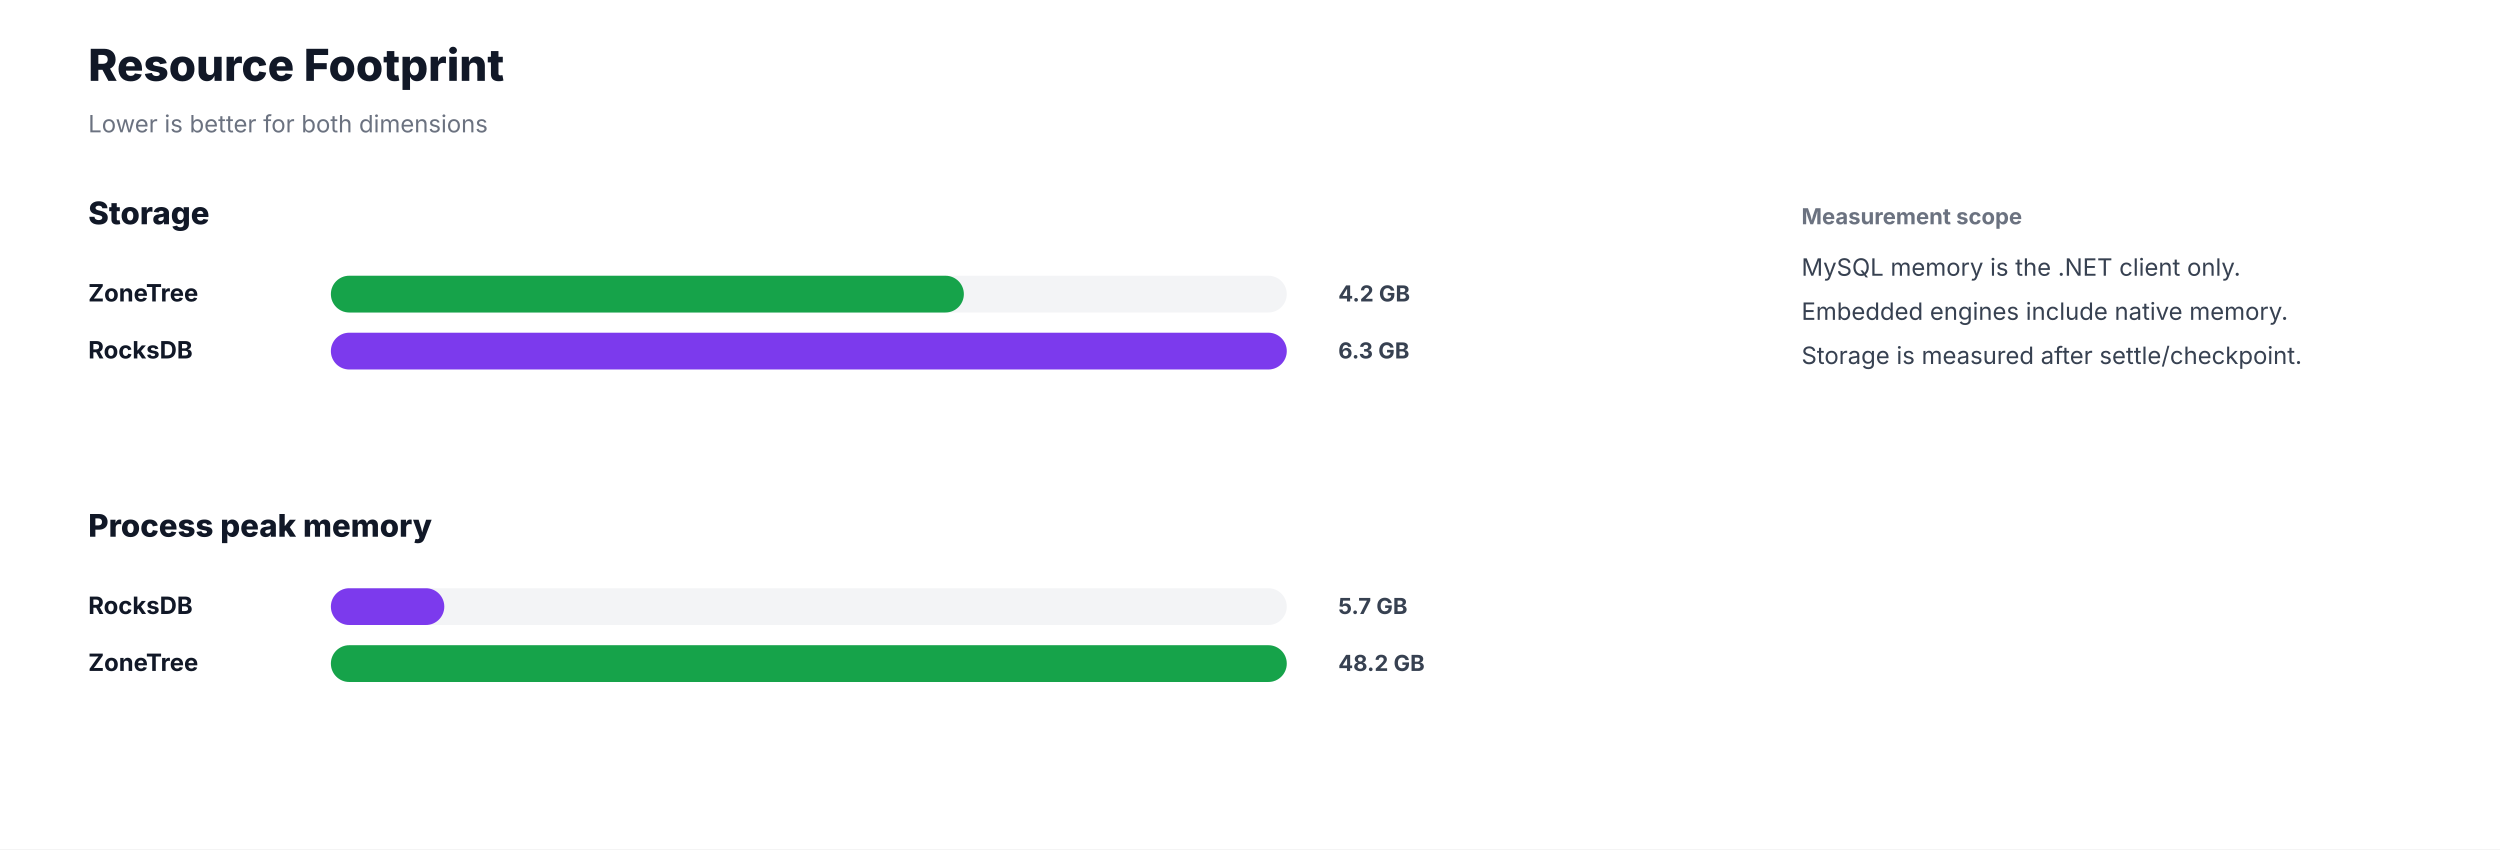
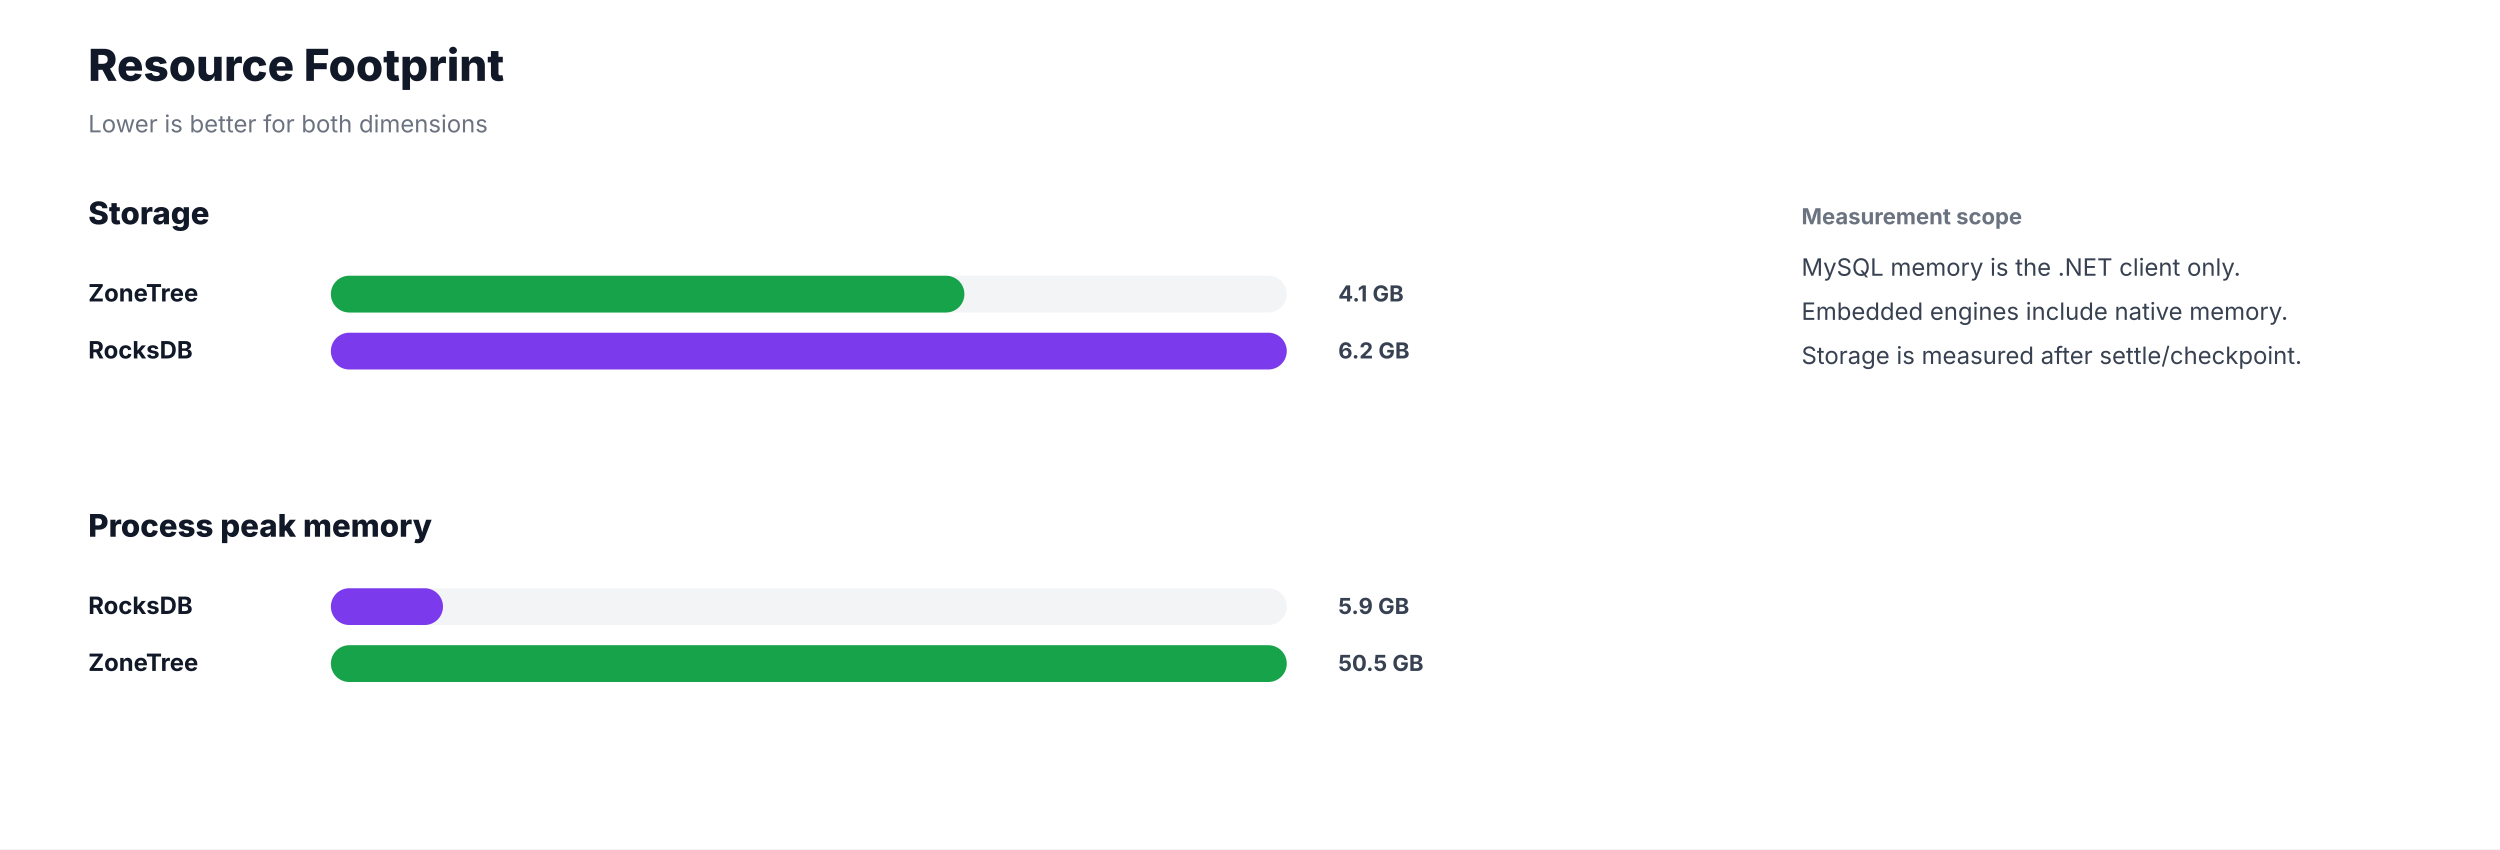
<svg xmlns="http://www.w3.org/2000/svg" width="1360" height="462" viewBox="0 0 1360 462" role="img" aria-label="Resource Footprint">
  <style>
    text { font-family: Inter, Segoe UI, Arial, sans-serif; }
  </style>
  <rect width="100%" height="100%" fill="#ffffff" />
  <text x="48" y="44" font-size="24" font-weight="800" fill="#111827">Resource Footprint</text>
  <text x="48" y="72" font-size="13" fill="#6b7280">Lower is better for both dimensions</text>
  <text x="48" y="122" font-size="17" fill="#111827" text-anchor="start" font-weight="800">Storage</text>
  <text x="48" y="164" font-size="13" fill="#111827" text-anchor="start" font-weight="700">ZoneTree</text>
  <rect x="180" y="150" width="520" height="20" rx="10" fill="#f3f4f6" />
-   <rect x="180" y="150" width="344.34" height="20" rx="10" fill="#16a34a" />
-   <text x="728" y="164" font-size="12" fill="#374151" text-anchor="start" font-weight="700">4.2 GB</text>
+   <rect x="180" y="150" width="344.64" height="20" rx="10" fill="#16a34a" />
+   <text x="728" y="164" font-size="12" fill="#374151" text-anchor="start" font-weight="700">4.1 GB</text>
  <text x="48" y="195" font-size="13" fill="#111827" text-anchor="start" font-weight="700">RocksDB</text>
  <rect x="180" y="181" width="520" height="20" rx="10" fill="#f3f4f6" />
  <rect x="180" y="181" width="520" height="20" rx="10" fill="#7c3aed" />
-   <text x="728" y="195" font-size="12" fill="#374151" text-anchor="start" font-weight="700">6.3 GB</text>
+   <text x="728" y="195" font-size="12" fill="#374151" text-anchor="start" font-weight="700">6.2 GB</text>
  <text x="48" y="292" font-size="17" fill="#111827" text-anchor="start" font-weight="800">Process peak memory</text>
  <text x="48" y="334" font-size="13" fill="#111827" text-anchor="start" font-weight="700">RocksDB</text>
  <rect x="180" y="320" width="520" height="20" rx="10" fill="#f3f4f6" />
-   <rect x="180" y="320" width="61.7" height="20" rx="10" fill="#7c3aed" />
-   <text x="728" y="334" font-size="12" fill="#374151" text-anchor="start" font-weight="700">5.7 GB</text>
+   <rect x="180" y="320" width="60.99" height="20" rx="10" fill="#7c3aed" />
+   <text x="728" y="334" font-size="12" fill="#374151" text-anchor="start" font-weight="700">5.9 GB</text>
  <text x="48" y="365" font-size="13" fill="#111827" text-anchor="start" font-weight="700">ZoneTree</text>
  <rect x="180" y="351" width="520" height="20" rx="10" fill="#f3f4f6" />
  <rect x="180" y="351" width="520" height="20" rx="10" fill="#16a34a" />
-   <text x="728" y="365" font-size="12" fill="#374151" text-anchor="start" font-weight="700">48.2 GB</text>
+   <text x="728" y="365" font-size="12" fill="#374151" text-anchor="start" font-weight="700">50.5 GB</text>
  <text x="980" y="122" font-size="12" fill="#6b7280" text-anchor="start" font-weight="700">Measurement scope</text>
  <text x="980" y="150" font-size="13" fill="#374151" text-anchor="start" font-weight="400">MySQL memory is the .NET client only.</text>
  <text x="980" y="174" font-size="13" fill="#374151" text-anchor="start" font-weight="400">Embedded engines include native memory.</text>
  <text x="980" y="198" font-size="13" fill="#374151" text-anchor="start" font-weight="400">Storage is measured after settle/checkpoint.</text>
</svg>
